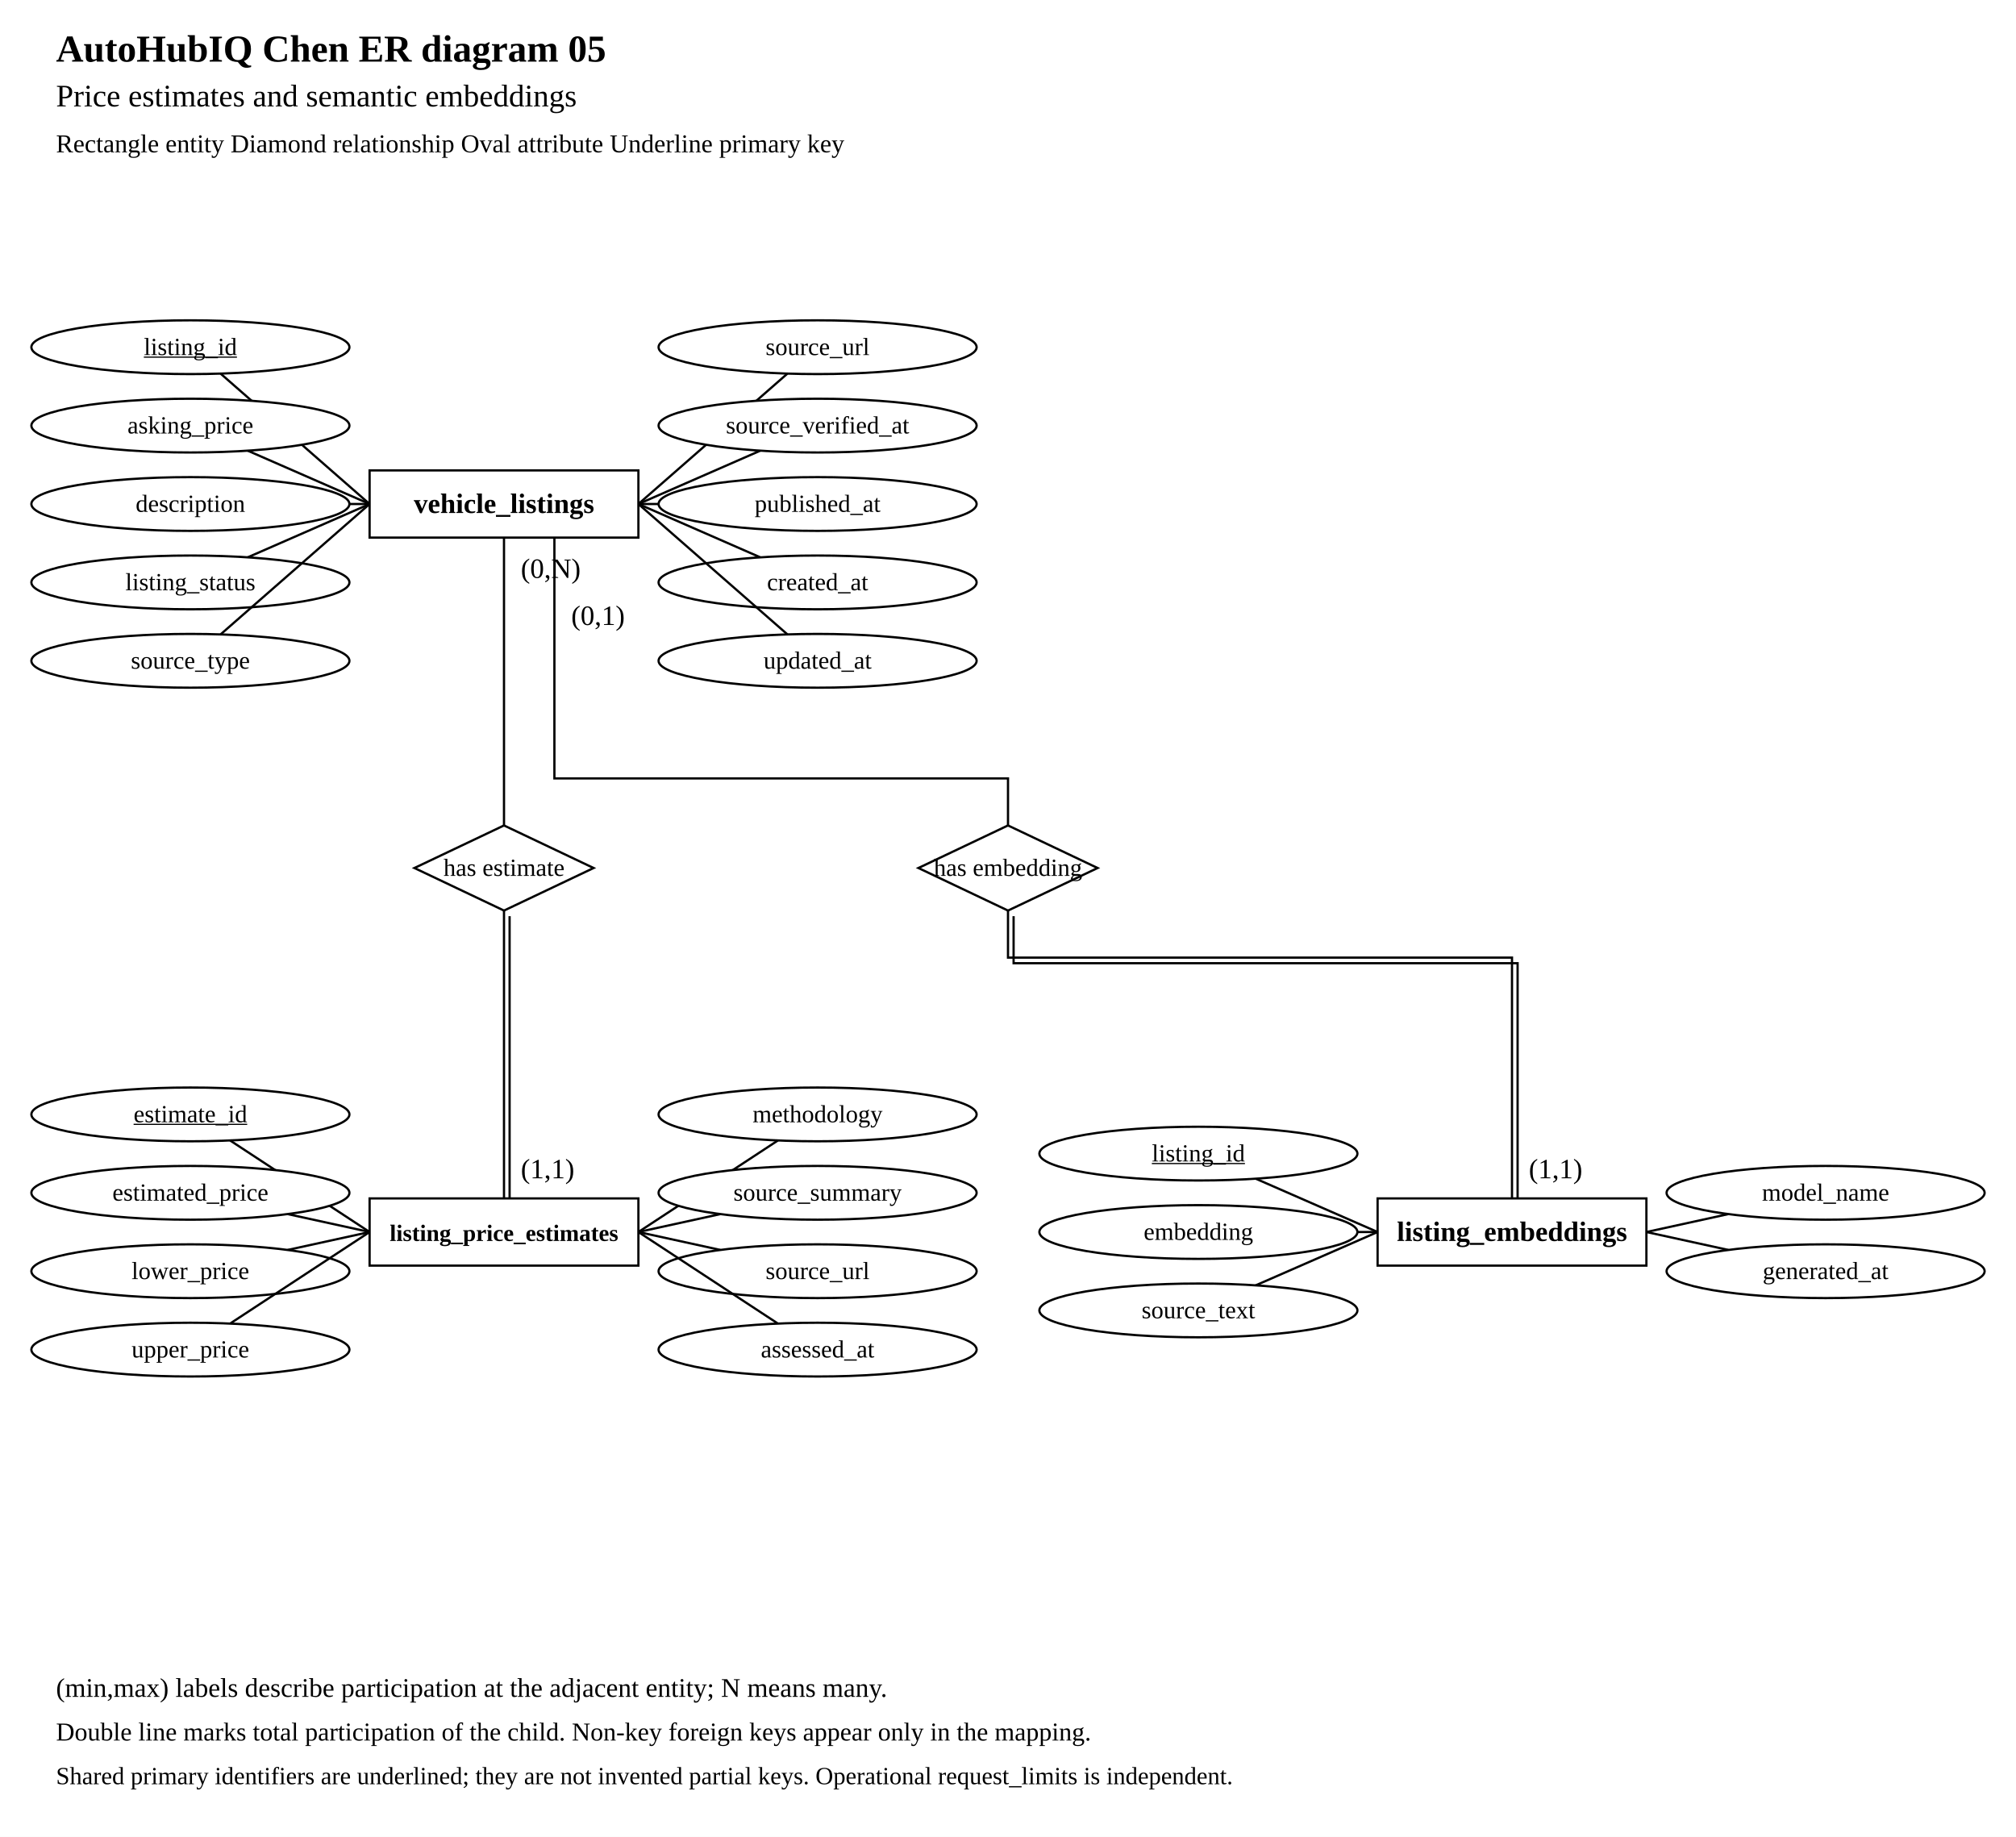
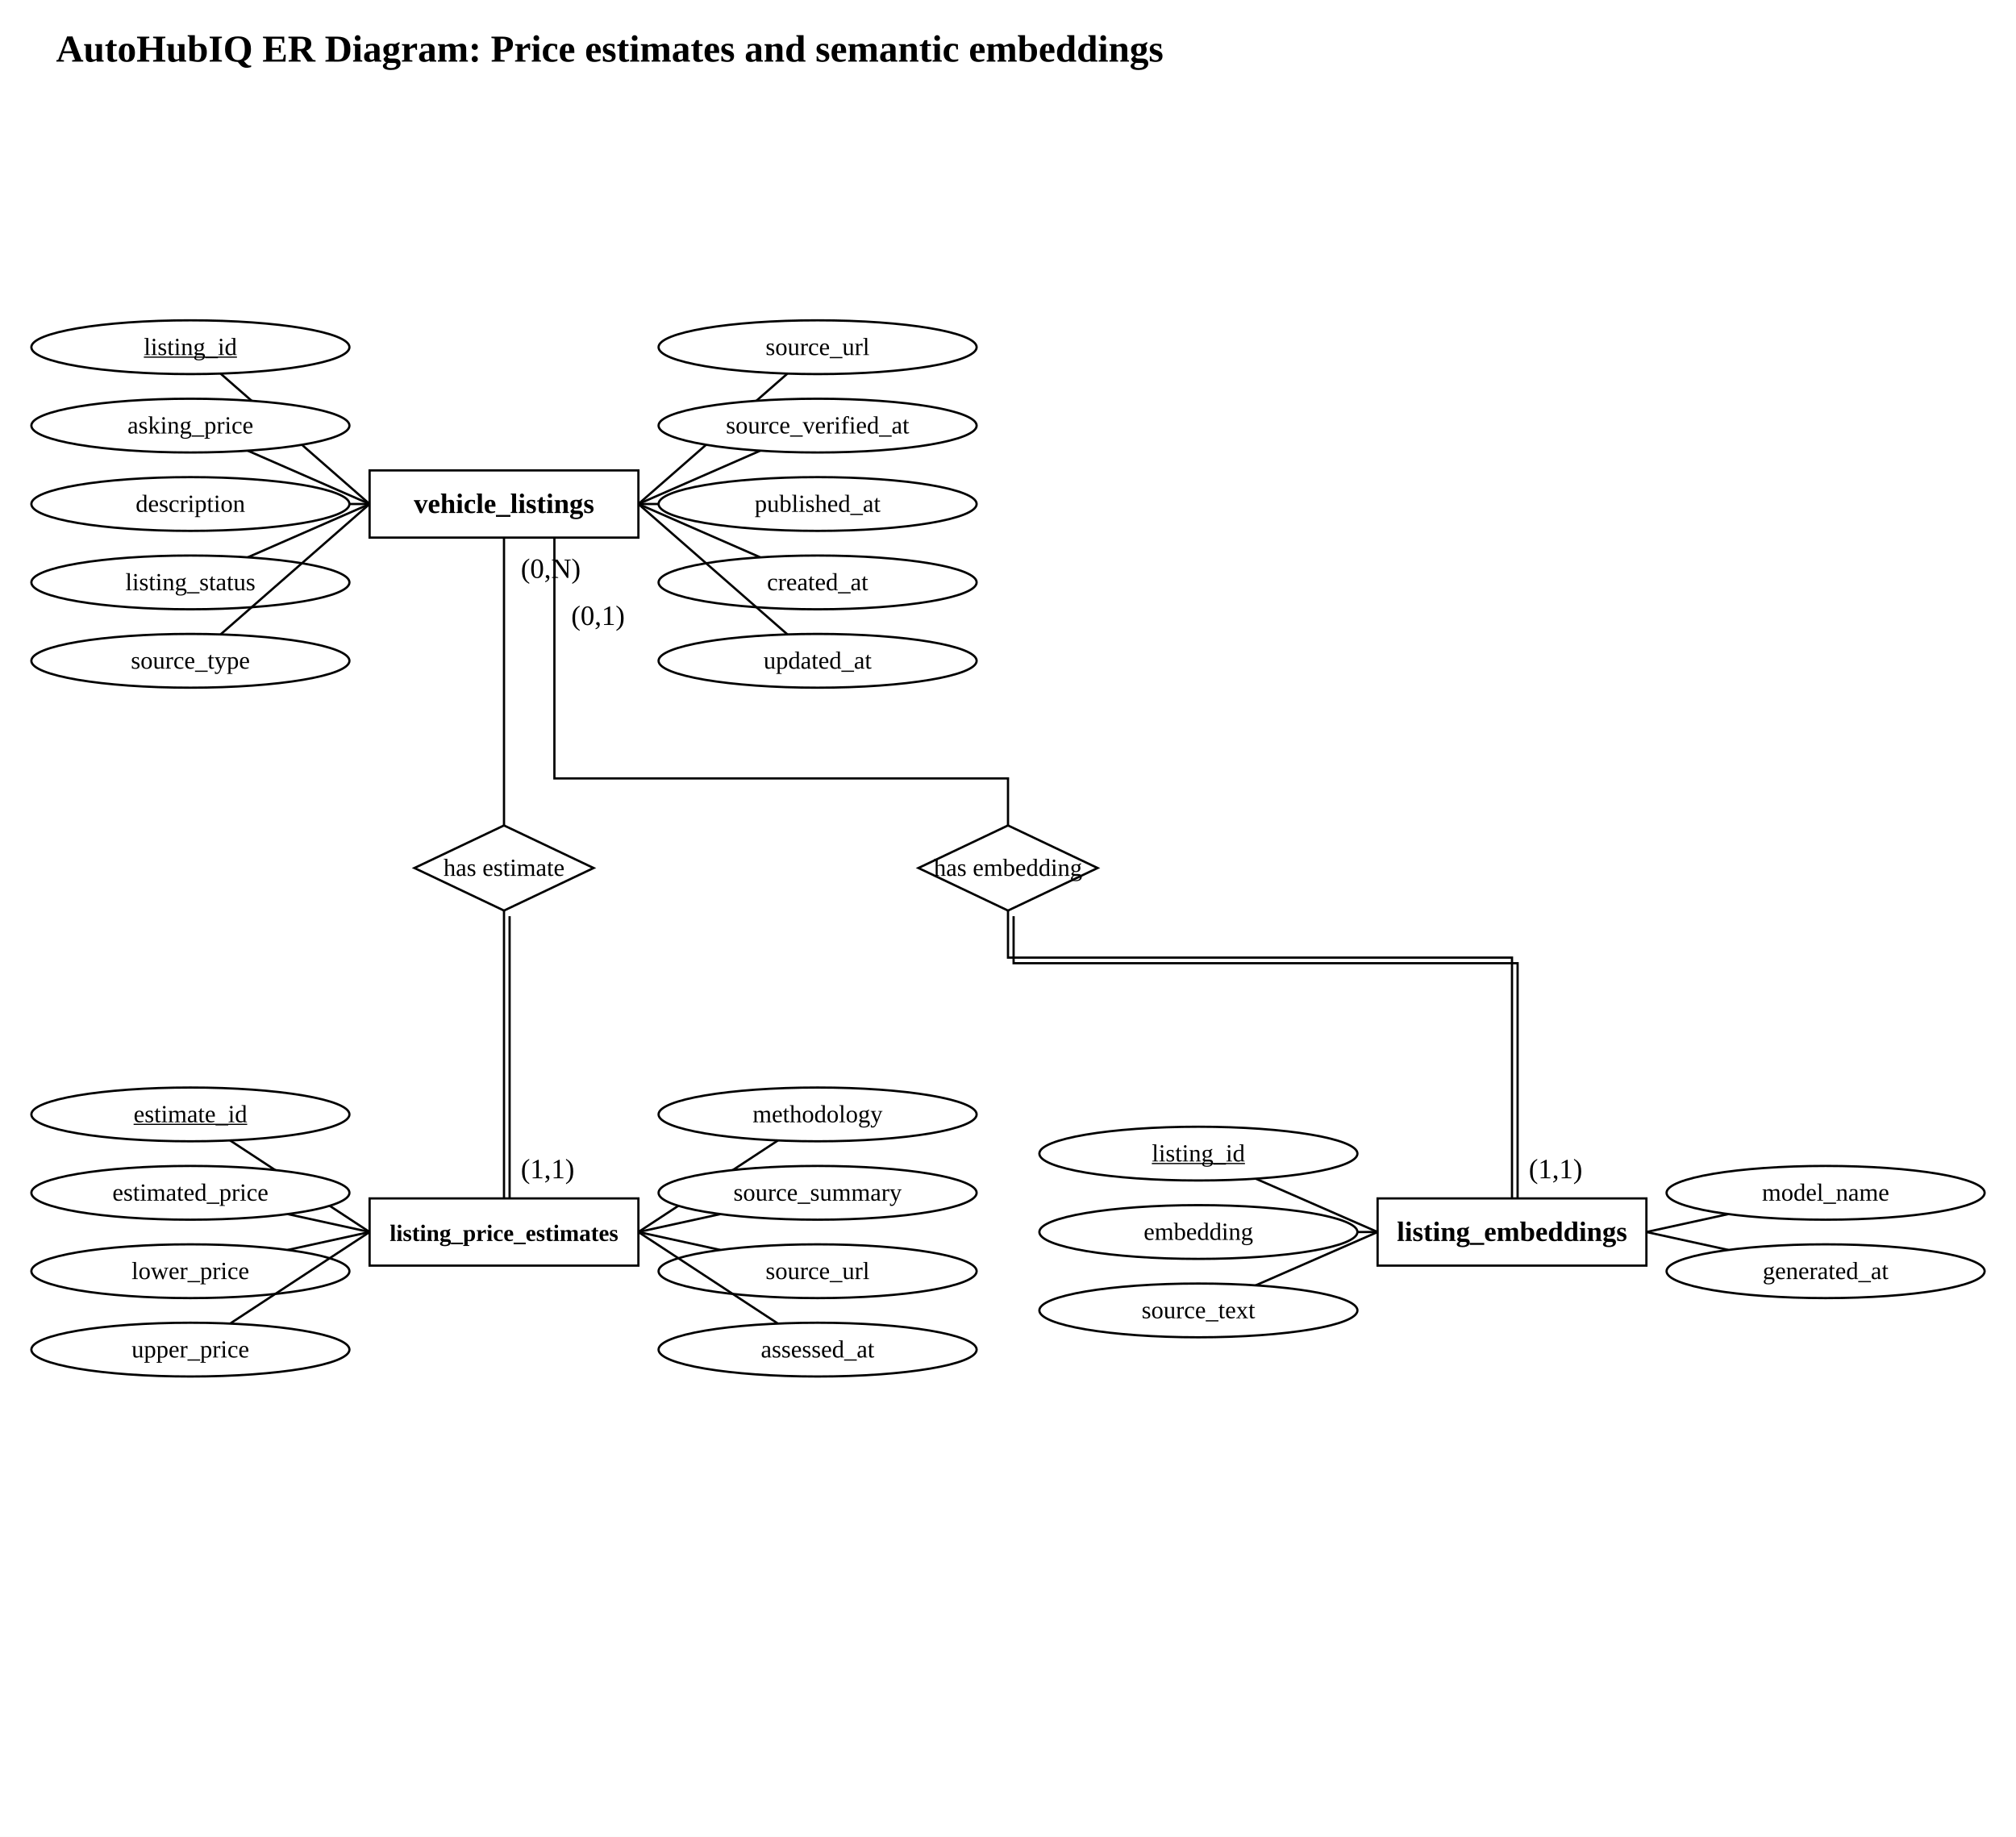
<svg xmlns="http://www.w3.org/2000/svg" width="1800" height="1640" viewBox="0 0 1800 1640" role="img" aria-labelledby="title desc">
  <rect width="1800" height="1640" fill="white" />
-   <text x="50" y="55" font-family="Times New Roman,serif" font-size="34" fill="black" font-weight="bold">AutoHubIQ Chen ER diagram 05</text>
-   <text x="50" y="95" font-family="Times New Roman,serif" font-size="28" fill="black">Price estimates and semantic embeddings</text>
-   <text x="50" y="136" font-family="Times New Roman,serif" font-size="23" fill="black">Rectangle entity   Diamond relationship   Oval attribute   Underline primary key</text>
+   <text x="50" y="55" font-family="Times New Roman,serif" font-size="34" fill="black" font-weight="bold">AutoHubIQ ER Diagram: Price estimates and semantic embeddings</text>
  <polyline points="495,480 495,695 900,695 900,737" fill="none" stroke="black" stroke-width="2" />
  <polyline points="1350,1070 1350,855 900,855 900,813" fill="none" stroke="black" stroke-width="2" />
  <polyline points="1355,1075 1355,860 905,860 905,818" fill="none" stroke="black" stroke-width="2" />
  <polygon points="900,737 980,775 900,813 820,775" fill="white" stroke="black" stroke-width="2" />
  <text x="900" y="782" font-family="Times New Roman,serif" font-size="22" fill="black" text-anchor="middle">has embedding</text>
  <text x="510" y="558" font-family="Times New Roman,serif" font-size="25" fill="black">(0,1)</text>
  <text x="1365" y="1052" font-family="Times New Roman,serif" font-size="25" fill="black">(1,1)</text>
  <polyline points="450,480 450,737" fill="none" stroke="black" stroke-width="2" />
  <polyline points="450,1070 450,813 450,813" fill="none" stroke="black" stroke-width="2" />
  <polyline points="455,1075 455,818 455,818" fill="none" stroke="black" stroke-width="2" />
  <polygon points="450,737 530,775 450,813 370,775" fill="white" stroke="black" stroke-width="2" />
  <text x="450" y="782" font-family="Times New Roman,serif" font-size="22" fill="black" text-anchor="middle">has estimate</text>
  <text x="465" y="516" font-family="Times New Roman,serif" font-size="25" fill="black">(0,N)</text>
  <text x="465" y="1052" font-family="Times New Roman,serif" font-size="25" fill="black">(1,1)</text>
  <polyline points="330,450 196.931,333.564" fill="none" stroke="black" stroke-width="2" />
  <ellipse cx="170" cy="310" rx="142" ry="24" fill="white" stroke="black" stroke-width="2" />
  <text x="170" y="317" font-family="Times New Roman,serif" font-size="22" fill="black" text-anchor="middle" text-decoration="underline">listing_id</text>
  <polyline points="330,450 221.171,402.387" fill="none" stroke="black" stroke-width="2" />
  <ellipse cx="170" cy="380" rx="142" ry="24" fill="white" stroke="black" stroke-width="2" />
  <text x="170" y="387" font-family="Times New Roman,serif" font-size="22" fill="black" text-anchor="middle">asking_price</text>
  <polyline points="330,450 312,450" fill="none" stroke="black" stroke-width="2" />
  <ellipse cx="170" cy="450" rx="142" ry="24" fill="white" stroke="black" stroke-width="2" />
  <text x="170" y="457" font-family="Times New Roman,serif" font-size="22" fill="black" text-anchor="middle">description</text>
  <polyline points="330,450 221.171,497.613" fill="none" stroke="black" stroke-width="2" />
  <ellipse cx="170" cy="520" rx="142" ry="24" fill="white" stroke="black" stroke-width="2" />
  <text x="170" y="527" font-family="Times New Roman,serif" font-size="22" fill="black" text-anchor="middle">listing_status</text>
  <polyline points="330,450 196.931,566.436" fill="none" stroke="black" stroke-width="2" />
  <ellipse cx="170" cy="590" rx="142" ry="24" fill="white" stroke="black" stroke-width="2" />
  <text x="170" y="597" font-family="Times New Roman,serif" font-size="22" fill="black" text-anchor="middle">source_type</text>
  <polyline points="570,450 703.069,333.564" fill="none" stroke="black" stroke-width="2" />
  <ellipse cx="730" cy="310" rx="142" ry="24" fill="white" stroke="black" stroke-width="2" />
  <text x="730" y="317" font-family="Times New Roman,serif" font-size="22" fill="black" text-anchor="middle">source_url</text>
  <polyline points="570,450 678.829,402.387" fill="none" stroke="black" stroke-width="2" />
  <ellipse cx="730" cy="380" rx="142" ry="24" fill="white" stroke="black" stroke-width="2" />
  <text x="730" y="387" font-family="Times New Roman,serif" font-size="22" fill="black" text-anchor="middle">source_verified_at</text>
  <polyline points="570,450 588,450" fill="none" stroke="black" stroke-width="2" />
  <ellipse cx="730" cy="450" rx="142" ry="24" fill="white" stroke="black" stroke-width="2" />
  <text x="730" y="457" font-family="Times New Roman,serif" font-size="22" fill="black" text-anchor="middle">published_at</text>
  <polyline points="570,450 678.829,497.613" fill="none" stroke="black" stroke-width="2" />
  <ellipse cx="730" cy="520" rx="142" ry="24" fill="white" stroke="black" stroke-width="2" />
  <text x="730" y="527" font-family="Times New Roman,serif" font-size="22" fill="black" text-anchor="middle">created_at</text>
  <polyline points="570,450 703.069,566.436" fill="none" stroke="black" stroke-width="2" />
  <ellipse cx="730" cy="590" rx="142" ry="24" fill="white" stroke="black" stroke-width="2" />
  <text x="730" y="597" font-family="Times New Roman,serif" font-size="22" fill="black" text-anchor="middle">updated_at</text>
  <rect x="330" y="420" width="240" height="60" fill="white" stroke="black" stroke-width="2" />
  <text x="450" y="458" font-family="Times New Roman,serif" font-size="25" fill="black" font-weight="bold" text-anchor="middle">vehicle_listings</text>
  <polyline points="330,1100 205.416,1018.242" fill="none" stroke="black" stroke-width="2" />
  <ellipse cx="170" cy="995" rx="142" ry="24" fill="white" stroke="black" stroke-width="2" />
  <text x="170" y="1002" font-family="Times New Roman,serif" font-size="22" fill="black" text-anchor="middle" text-decoration="underline">estimate_id</text>
  <polyline points="330,1100 256.819,1083.992" fill="none" stroke="black" stroke-width="2" />
  <ellipse cx="170" cy="1065" rx="142" ry="24" fill="white" stroke="black" stroke-width="2" />
  <text x="170" y="1072" font-family="Times New Roman,serif" font-size="22" fill="black" text-anchor="middle">estimated_price</text>
  <polyline points="330,1100 256.819,1116.008" fill="none" stroke="black" stroke-width="2" />
  <ellipse cx="170" cy="1135" rx="142" ry="24" fill="white" stroke="black" stroke-width="2" />
  <text x="170" y="1142" font-family="Times New Roman,serif" font-size="22" fill="black" text-anchor="middle">lower_price</text>
  <polyline points="330,1100 205.416,1181.758" fill="none" stroke="black" stroke-width="2" />
  <ellipse cx="170" cy="1205" rx="142" ry="24" fill="white" stroke="black" stroke-width="2" />
  <text x="170" y="1212" font-family="Times New Roman,serif" font-size="22" fill="black" text-anchor="middle">upper_price</text>
  <polyline points="570,1100 694.584,1018.242" fill="none" stroke="black" stroke-width="2" />
  <ellipse cx="730" cy="995" rx="142" ry="24" fill="white" stroke="black" stroke-width="2" />
  <text x="730" y="1002" font-family="Times New Roman,serif" font-size="22" fill="black" text-anchor="middle">methodology</text>
  <polyline points="570,1100 643.181,1083.992" fill="none" stroke="black" stroke-width="2" />
  <ellipse cx="730" cy="1065" rx="142" ry="24" fill="white" stroke="black" stroke-width="2" />
  <text x="730" y="1072" font-family="Times New Roman,serif" font-size="22" fill="black" text-anchor="middle">source_summary</text>
  <polyline points="570,1100 643.181,1116.008" fill="none" stroke="black" stroke-width="2" />
  <ellipse cx="730" cy="1135" rx="142" ry="24" fill="white" stroke="black" stroke-width="2" />
  <text x="730" y="1142" font-family="Times New Roman,serif" font-size="22" fill="black" text-anchor="middle">source_url</text>
  <polyline points="570,1100 694.584,1181.758" fill="none" stroke="black" stroke-width="2" />
  <ellipse cx="730" cy="1205" rx="142" ry="24" fill="white" stroke="black" stroke-width="2" />
  <text x="730" y="1212" font-family="Times New Roman,serif" font-size="22" fill="black" text-anchor="middle">assessed_at</text>
  <rect x="330" y="1070" width="240" height="60" fill="white" stroke="black" stroke-width="2" />
  <text x="450" y="1108" font-family="Times New Roman,serif" font-size="21" fill="black" font-weight="bold" text-anchor="middle">listing_price_estimates</text>
  <polyline points="1230,1100 1121.171,1052.387" fill="none" stroke="black" stroke-width="2" />
  <ellipse cx="1070" cy="1030" rx="142" ry="24" fill="white" stroke="black" stroke-width="2" />
  <text x="1070" y="1037" font-family="Times New Roman,serif" font-size="22" fill="black" text-anchor="middle" text-decoration="underline">listing_id</text>
  <polyline points="1230,1100 1212,1100" fill="none" stroke="black" stroke-width="2" />
  <ellipse cx="1070" cy="1100" rx="142" ry="24" fill="white" stroke="black" stroke-width="2" />
  <text x="1070" y="1107" font-family="Times New Roman,serif" font-size="22" fill="black" text-anchor="middle">embedding</text>
  <polyline points="1230,1100 1121.171,1147.613" fill="none" stroke="black" stroke-width="2" />
  <ellipse cx="1070" cy="1170" rx="142" ry="24" fill="white" stroke="black" stroke-width="2" />
  <text x="1070" y="1177" font-family="Times New Roman,serif" font-size="22" fill="black" text-anchor="middle">source_text</text>
  <polyline points="1470,1100 1543.181,1083.992" fill="none" stroke="black" stroke-width="2" />
  <ellipse cx="1630" cy="1065" rx="142" ry="24" fill="white" stroke="black" stroke-width="2" />
  <text x="1630" y="1072" font-family="Times New Roman,serif" font-size="22" fill="black" text-anchor="middle">model_name</text>
  <polyline points="1470,1100 1543.181,1116.008" fill="none" stroke="black" stroke-width="2" />
  <ellipse cx="1630" cy="1135" rx="142" ry="24" fill="white" stroke="black" stroke-width="2" />
  <text x="1630" y="1142" font-family="Times New Roman,serif" font-size="22" fill="black" text-anchor="middle">generated_at</text>
  <rect x="1230" y="1070" width="240" height="60" fill="white" stroke="black" stroke-width="2" />
  <text x="1350" y="1108" font-family="Times New Roman,serif" font-size="25" fill="black" font-weight="bold" text-anchor="middle">listing_embeddings</text>
-   <text x="50" y="1515" font-family="Times New Roman,serif" font-size="24" fill="black">(min,max) labels describe participation at the adjacent entity; N means many.</text>
-   <text x="50" y="1554" font-family="Times New Roman,serif" font-size="23" fill="black">Double line marks total participation of the child. Non-key foreign keys appear only in the mapping.</text>
-   <text x="50" y="1593" font-family="Times New Roman,serif" font-size="22" fill="black">Shared primary identifiers are underlined; they are not invented partial keys. Operational request_limits is independent.</text>
</svg>
